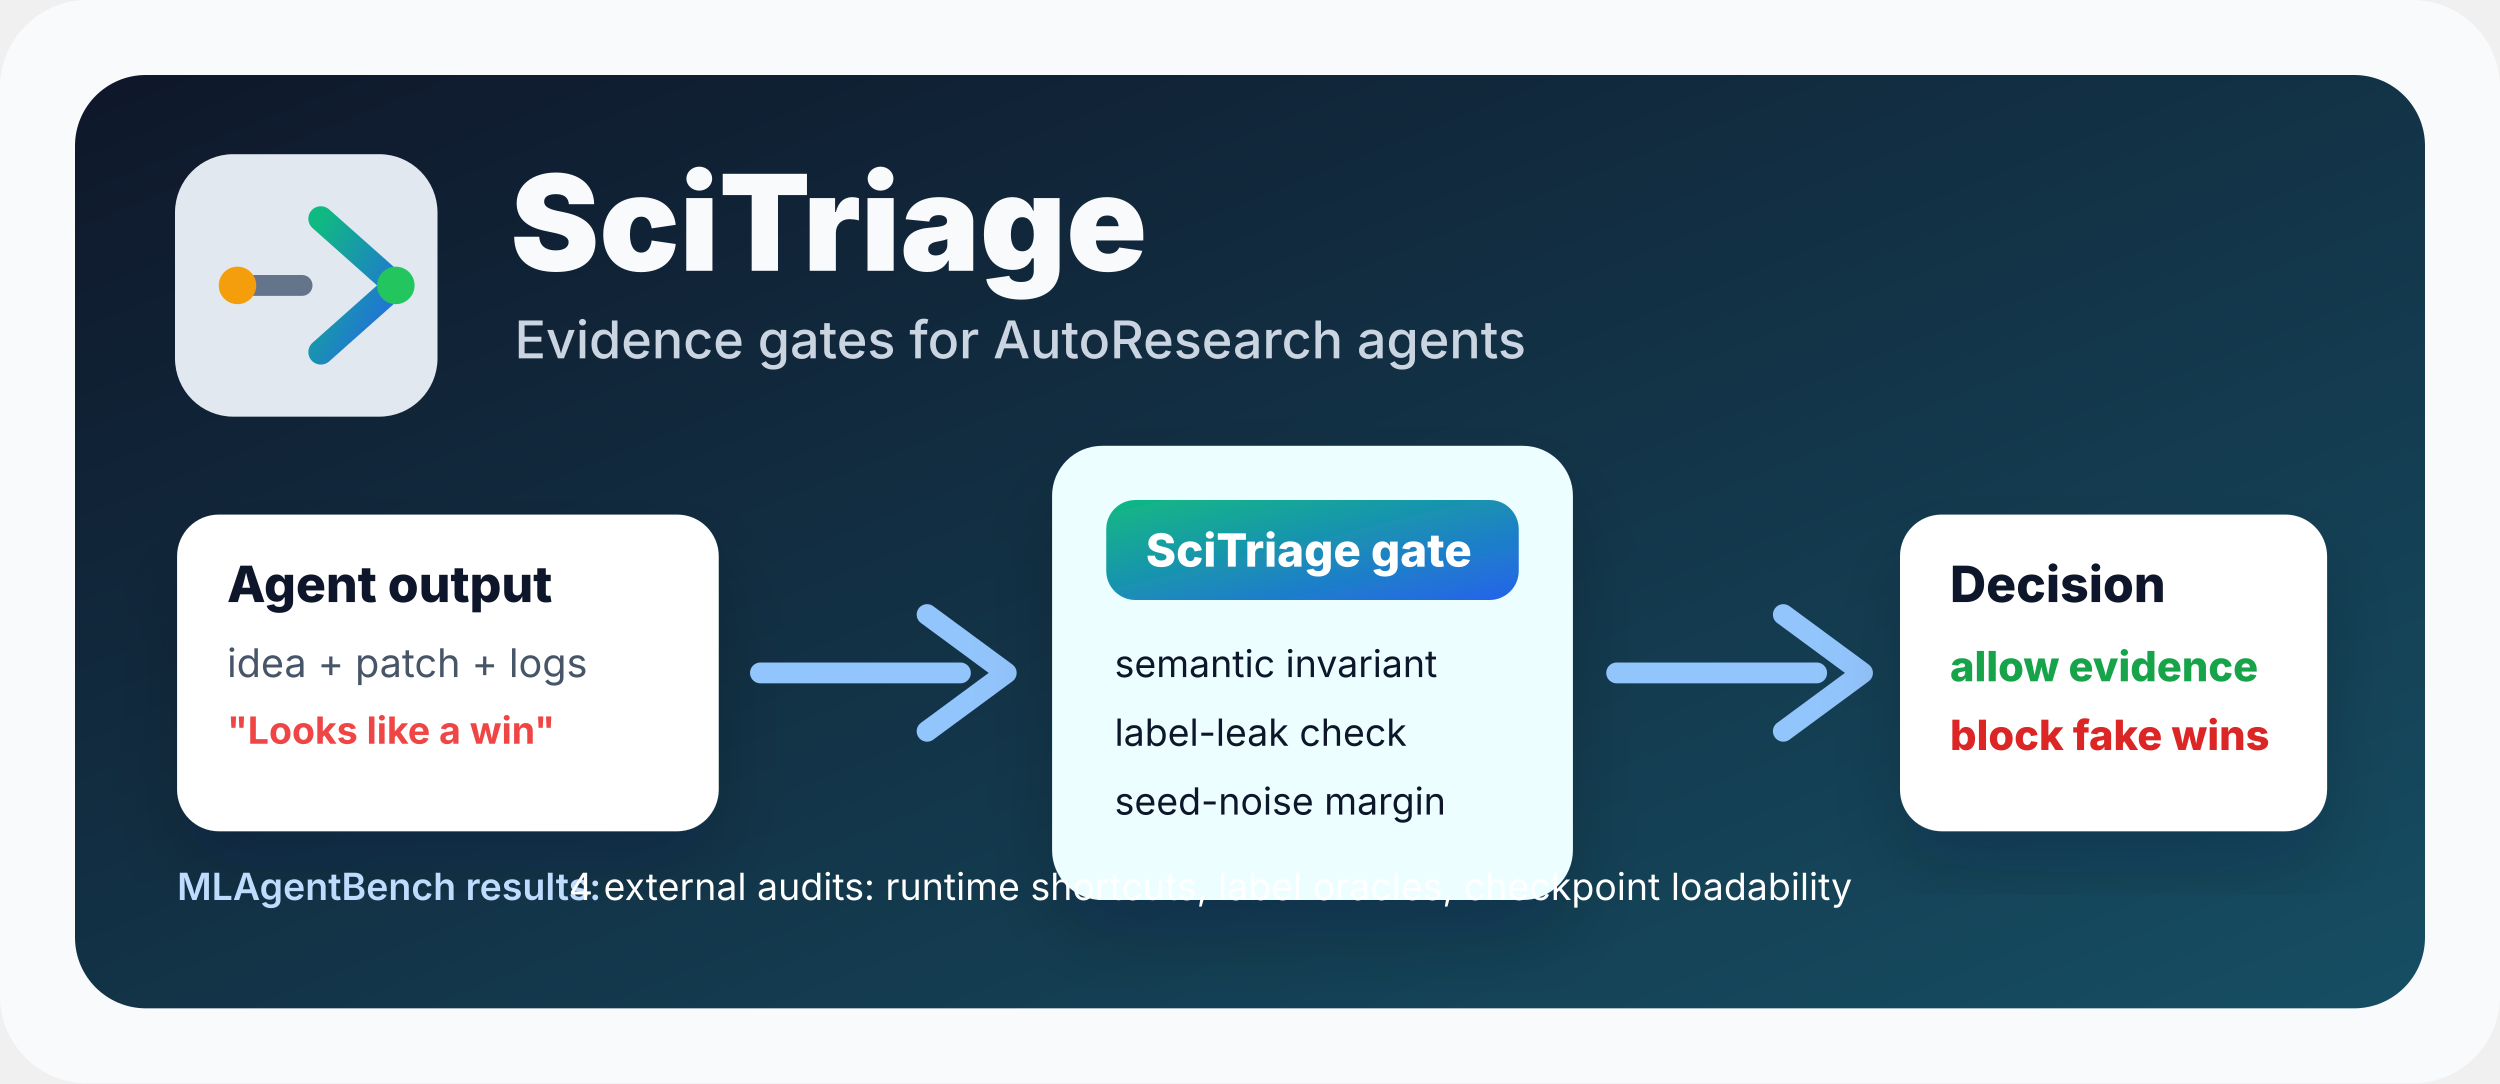
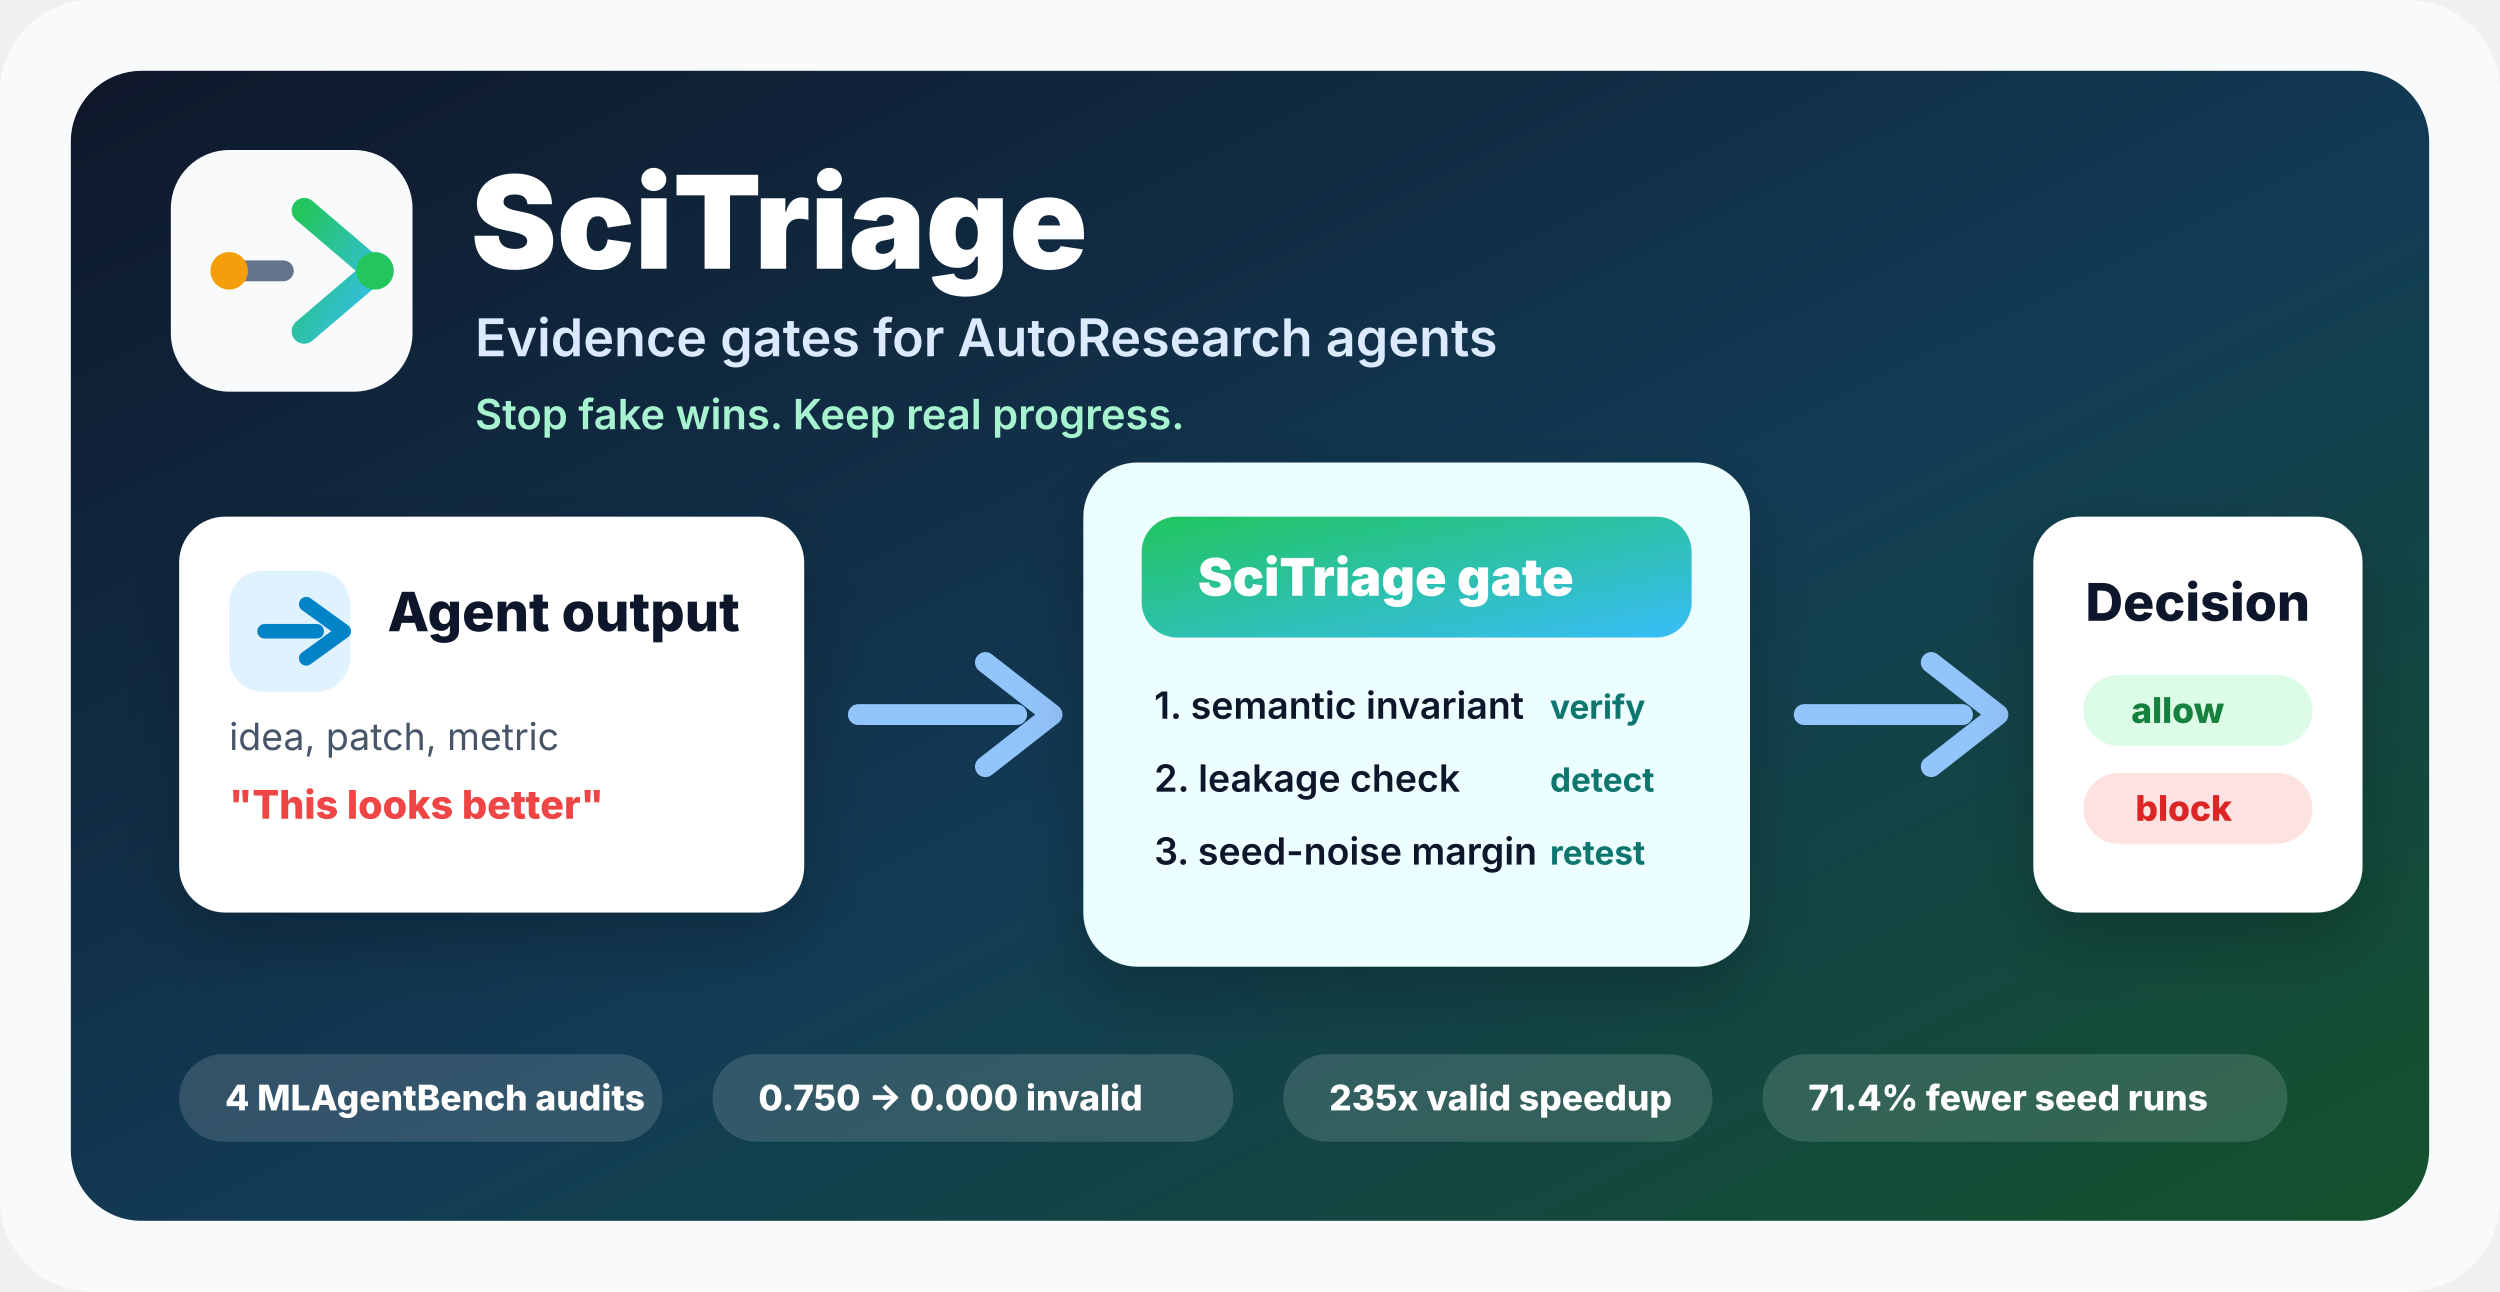
- <svg xmlns="http://www.w3.org/2000/svg" viewBox="0 0 1200 520" role="img" aria-labelledby="title desc">
+ <svg xmlns="http://www.w3.org/2000/svg" viewBox="0 0 1200 620" role="img" aria-labelledby="title desc">
  <defs>
-     <linearGradient id="ink" x1="0" x2="1" y1="0" y2="1">
+     <linearGradient id="bg" x1="0" x2="1" y1="0" y2="1">
      <stop offset="0" stop-color="#0f172a" />
-       <stop offset="1" stop-color="#164e63" />
+       <stop offset="0.54" stop-color="#123b55" />
+       <stop offset="1" stop-color="#14532d" />
    </linearGradient>
-     <linearGradient id="gate" x1="0" x2="1" y1="0" y2="1">
-       <stop offset="0" stop-color="#10b981" />
-       <stop offset="1" stop-color="#2563eb" />
+     <linearGradient id="accent" x1="0" x2="1" y1="0" y2="1">
+       <stop offset="0" stop-color="#22c55e" />
+       <stop offset="1" stop-color="#38bdf8" />
    </linearGradient>
-     <filter id="shadow" x="-20%" y="-20%" width="140%" height="140%">
-       <feDropShadow dx="0" dy="18" stdDeviation="18" flood-color="#0f172a" flood-opacity="0.18" />
+     <filter id="shadow" x="-20%" y="-20%" width="140%" height="150%">
+       <feDropShadow dx="0" dy="14" stdDeviation="16" flood-color="#020617" flood-opacity="0.22" />
    </filter>
  </defs>
-   <rect width="1200" height="520" rx="42" fill="#f8fafc" />
-   <rect x="36" y="36" width="1128" height="448" rx="34" fill="url(#ink)" />
-   <g transform="translate(84 74)">
-     <rect x="0" y="0" width="126" height="126" rx="28" fill="#e2e8f0" />
-     <path d="M30 63h31" stroke="#64748b" stroke-width="10" stroke-linecap="round" />
-     <path d="M70 31v64" stroke="url(#gate)" stroke-width="12" stroke-linecap="round" />
-     <path d="M70 31l36 32-36 32" fill="none" stroke="url(#gate)" stroke-width="12" stroke-linecap="round" stroke-linejoin="round" />
-     <circle cx="30" cy="63" r="9" fill="#f59e0b" />
-     <circle cx="106" cy="63" r="9" fill="#22c55e" />
+   <rect width="1200" height="620" rx="44" fill="#f8fafc" />
+   <rect x="34" y="34" width="1132" height="552" rx="34" fill="url(#bg)" />
+   <g transform="translate(82 72)">
+     <rect x="0" y="0" width="116" height="116" rx="28" fill="#f8fafc" />
+     <path d="M28 58h26" stroke="#64748b" stroke-width="10" stroke-linecap="round" />
+     <path d="M64 29v58" stroke="url(#accent)" stroke-width="12" stroke-linecap="round" />
+     <path d="M64 29l34 29-34 29" fill="none" stroke="url(#accent)" stroke-width="12" stroke-linecap="round" stroke-linejoin="round" />
+     <circle cx="28" cy="58" r="9" fill="#f59e0b" />
+     <circle cx="98" cy="58" r="9" fill="#22c55e" />
  </g>
-   <g transform="translate(245 78)">
-     <text x="0" y="52" fill="#f8fafc" font-family="Inter, Segoe UI, Arial, sans-serif" font-size="64" font-weight="850">SciTriage</text>
-     <text x="2" y="94" fill="#cbd5e1" font-family="Inter, Segoe UI, Arial, sans-serif" font-size="25" font-weight="520">Evidence gates for AutoResearch agents</text>
+   <g transform="translate(226 75)">
+     <text x="0" y="54" fill="#ffffff" font-family="Inter, Segoe UI, Arial, sans-serif" font-size="62" font-weight="850">SciTriage</text>
+     <text x="2" y="96" fill="#dbeafe" font-family="Inter, Segoe UI, Arial, sans-serif" font-size="25" font-weight="560">Evidence gates for AutoResearch agents</text>
+     <text x="2" y="131" fill="#a7f3d0" font-family="Inter, Segoe UI, Arial, sans-serif" font-size="20" font-weight="600">Stop fake wins. Keep real progress.</text>
  </g>
-   <g transform="translate(85 247)" filter="url(#shadow)">
-     <rect x="0" y="0" width="260" height="152" rx="20" fill="#ffffff" />
-     <text x="24" y="42" fill="#0f172a" font-family="Inter, Segoe UI, Arial, sans-serif" font-size="24" font-weight="780">Agent output</text>
-     <text x="24" y="78" fill="#475569" font-family="Inter, Segoe UI, Arial, sans-serif" font-size="19">idea + patch + logs</text>
-     <text x="24" y="110" fill="#ef4444" font-family="Inter, Segoe UI, Arial, sans-serif" font-size="18" font-weight="700">"Looks like a win"</text>
+   <g transform="translate(86 248)" filter="url(#shadow)">
+     <rect x="0" y="0" width="300" height="190" rx="22" fill="#ffffff" />
+     <rect x="24" y="26" width="58" height="58" rx="16" fill="#e0f2fe" />
+     <path d="M41 55h25" stroke="#0284c7" stroke-width="7" stroke-linecap="round" />
+     <path d="M61 42l18 13-18 13" fill="none" stroke="#0284c7" stroke-width="7" stroke-linecap="round" stroke-linejoin="round" />
+     <text x="100" y="55" fill="#0f172a" font-family="Inter, Segoe UI, Arial, sans-serif" font-size="26" font-weight="820">Agent output</text>
+     <text x="24" y="112" fill="#475569" font-family="Inter, Segoe UI, Arial, sans-serif" font-size="18">idea, patch, metric</text>
+     <text x="24" y="145" fill="#ef4444" font-family="Inter, Segoe UI, Arial, sans-serif" font-size="19" font-weight="780">"This looks better"</text>
  </g>
-   <path d="M365 323h96" stroke="#93c5fd" stroke-width="10" stroke-linecap="round" />
-   <path d="M445 295l38 28-38 28" fill="none" stroke="#93c5fd" stroke-width="10" stroke-linecap="round" stroke-linejoin="round" />
-   <g transform="translate(505 214)" filter="url(#shadow)">
-     <rect x="0" y="0" width="250" height="218" rx="24" fill="#ecfeff" />
-     <rect x="26" y="26" width="198" height="48" rx="14" fill="url(#gate)" />
-     <text x="45" y="58" fill="#ffffff" font-family="Inter, Segoe UI, Arial, sans-serif" font-size="22" font-weight="820">SciTriage gate</text>
-     <text x="30" y="111" fill="#0f172a" font-family="Inter, Segoe UI, Arial, sans-serif" font-size="18">semantic invariant</text>
-     <text x="30" y="144" fill="#0f172a" font-family="Inter, Segoe UI, Arial, sans-serif" font-size="18">label-leak check</text>
-     <text x="30" y="177" fill="#0f172a" font-family="Inter, Segoe UI, Arial, sans-serif" font-size="18">seed-noise margin</text>
+   <path d="M412 343h76" stroke="#93c5fd" stroke-width="10" stroke-linecap="round" />
+   <path d="M473 318l32 25-32 25" fill="none" stroke="#93c5fd" stroke-width="10" stroke-linecap="round" stroke-linejoin="round" />
+   <g transform="translate(520 222)" filter="url(#shadow)">
+     <rect x="0" y="0" width="320" height="242" rx="26" fill="#ecfeff" />
+     <rect x="28" y="26" width="264" height="58" rx="17" fill="url(#accent)" />
+     <text x="55" y="64" fill="#ffffff" font-family="Inter, Segoe UI, Arial, sans-serif" font-size="25" font-weight="850">SciTriage gate</text>
+     <g fill="#0f172a" font-family="Inter, Segoe UI, Arial, sans-serif" font-size="18" font-weight="620">
+       <text x="34" y="123">1. semantic invariant</text>
+       <text x="34" y="158">2. leakage check</text>
+       <text x="34" y="193">3. seed-noise margin</text>
+     </g>
+     <g fill="#0f766e" font-family="Inter, Segoe UI, Arial, sans-serif" font-size="16" font-weight="700">
+       <text x="224" y="123">verify</text>
+       <text x="224" y="158">detect</text>
+       <text x="224" y="193">retest</text>
+     </g>
  </g>
-   <path d="M776 323h96" stroke="#93c5fd" stroke-width="10" stroke-linecap="round" />
-   <path d="M856 295l38 28-38 28" fill="none" stroke="#93c5fd" stroke-width="10" stroke-linecap="round" stroke-linejoin="round" />
-   <g transform="translate(912 247)" filter="url(#shadow)">
-     <rect x="0" y="0" width="205" height="152" rx="20" fill="#ffffff" />
-     <text x="24" y="42" fill="#0f172a" font-family="Inter, Segoe UI, Arial, sans-serif" font-size="24" font-weight="780">Decision</text>
-     <text x="24" y="80" fill="#16a34a" font-family="Inter, Segoe UI, Arial, sans-serif" font-size="20" font-weight="780">allow evidence</text>
-     <text x="24" y="113" fill="#dc2626" font-family="Inter, Segoe UI, Arial, sans-serif" font-size="20" font-weight="780">block fake wins</text>
+   <path d="M866 343h76" stroke="#93c5fd" stroke-width="10" stroke-linecap="round" />
+   <path d="M927 318l32 25-32 25" fill="none" stroke="#93c5fd" stroke-width="10" stroke-linecap="round" stroke-linejoin="round" />
+   <g transform="translate(976 248)" filter="url(#shadow)">
+     <rect x="0" y="0" width="158" height="190" rx="22" fill="#ffffff" />
+     <text x="25" y="50" fill="#0f172a" font-family="Inter, Segoe UI, Arial, sans-serif" font-size="25" font-weight="820">Decision</text>
+     <rect x="24" y="76" width="110" height="34" rx="17" fill="#dcfce7" />
+     <text x="47" y="99" fill="#15803d" font-family="Inter, Segoe UI, Arial, sans-serif" font-size="17" font-weight="820">allow</text>
+     <rect x="24" y="123" width="110" height="34" rx="17" fill="#fee2e2" />
+     <text x="49" y="146" fill="#dc2626" font-family="Inter, Segoe UI, Arial, sans-serif" font-size="17" font-weight="820">block</text>
  </g>
-   <g transform="translate(85 432)">
-     <text x="0" y="0" fill="#bfdbfe" font-family="Inter, Segoe UI, Arial, sans-serif" font-size="18" font-weight="620">MLAgentBench results:</text>
-     <text x="188" y="0" fill="#ffffff" font-family="Inter, Segoe UI, Arial, sans-serif" font-size="18">4 external audits: runtime shortcuts, label oracles, checkpoint loadability</text>
+   <g transform="translate(86 506)" font-family="Inter, Segoe UI, Arial, sans-serif">
+     <rect x="0" y="0" width="232" height="42" rx="21" fill="#ffffff" fill-opacity="0.14" />
+     <text x="22" y="27" fill="#ffffff" font-size="17" font-weight="760">4 MLAgentBench audits</text>
+     <rect x="256" y="0" width="250" height="42" rx="21" fill="#ffffff" fill-opacity="0.14" />
+     <text x="278" y="27" fill="#ffffff" font-size="17" font-weight="760">0.750 -&gt; 0.000 invalid</text>
+     <rect x="530" y="0" width="206" height="42" rx="21" fill="#ffffff" fill-opacity="0.14" />
+     <text x="552" y="27" fill="#ffffff" font-size="17" font-weight="760">235x valid speedup</text>
+     <rect x="760" y="0" width="252" height="42" rx="21" fill="#ffffff" fill-opacity="0.14" />
+     <text x="782" y="27" fill="#ffffff" font-size="17" font-weight="760">71.4% fewer seed runs</text>
  </g>
</svg>
